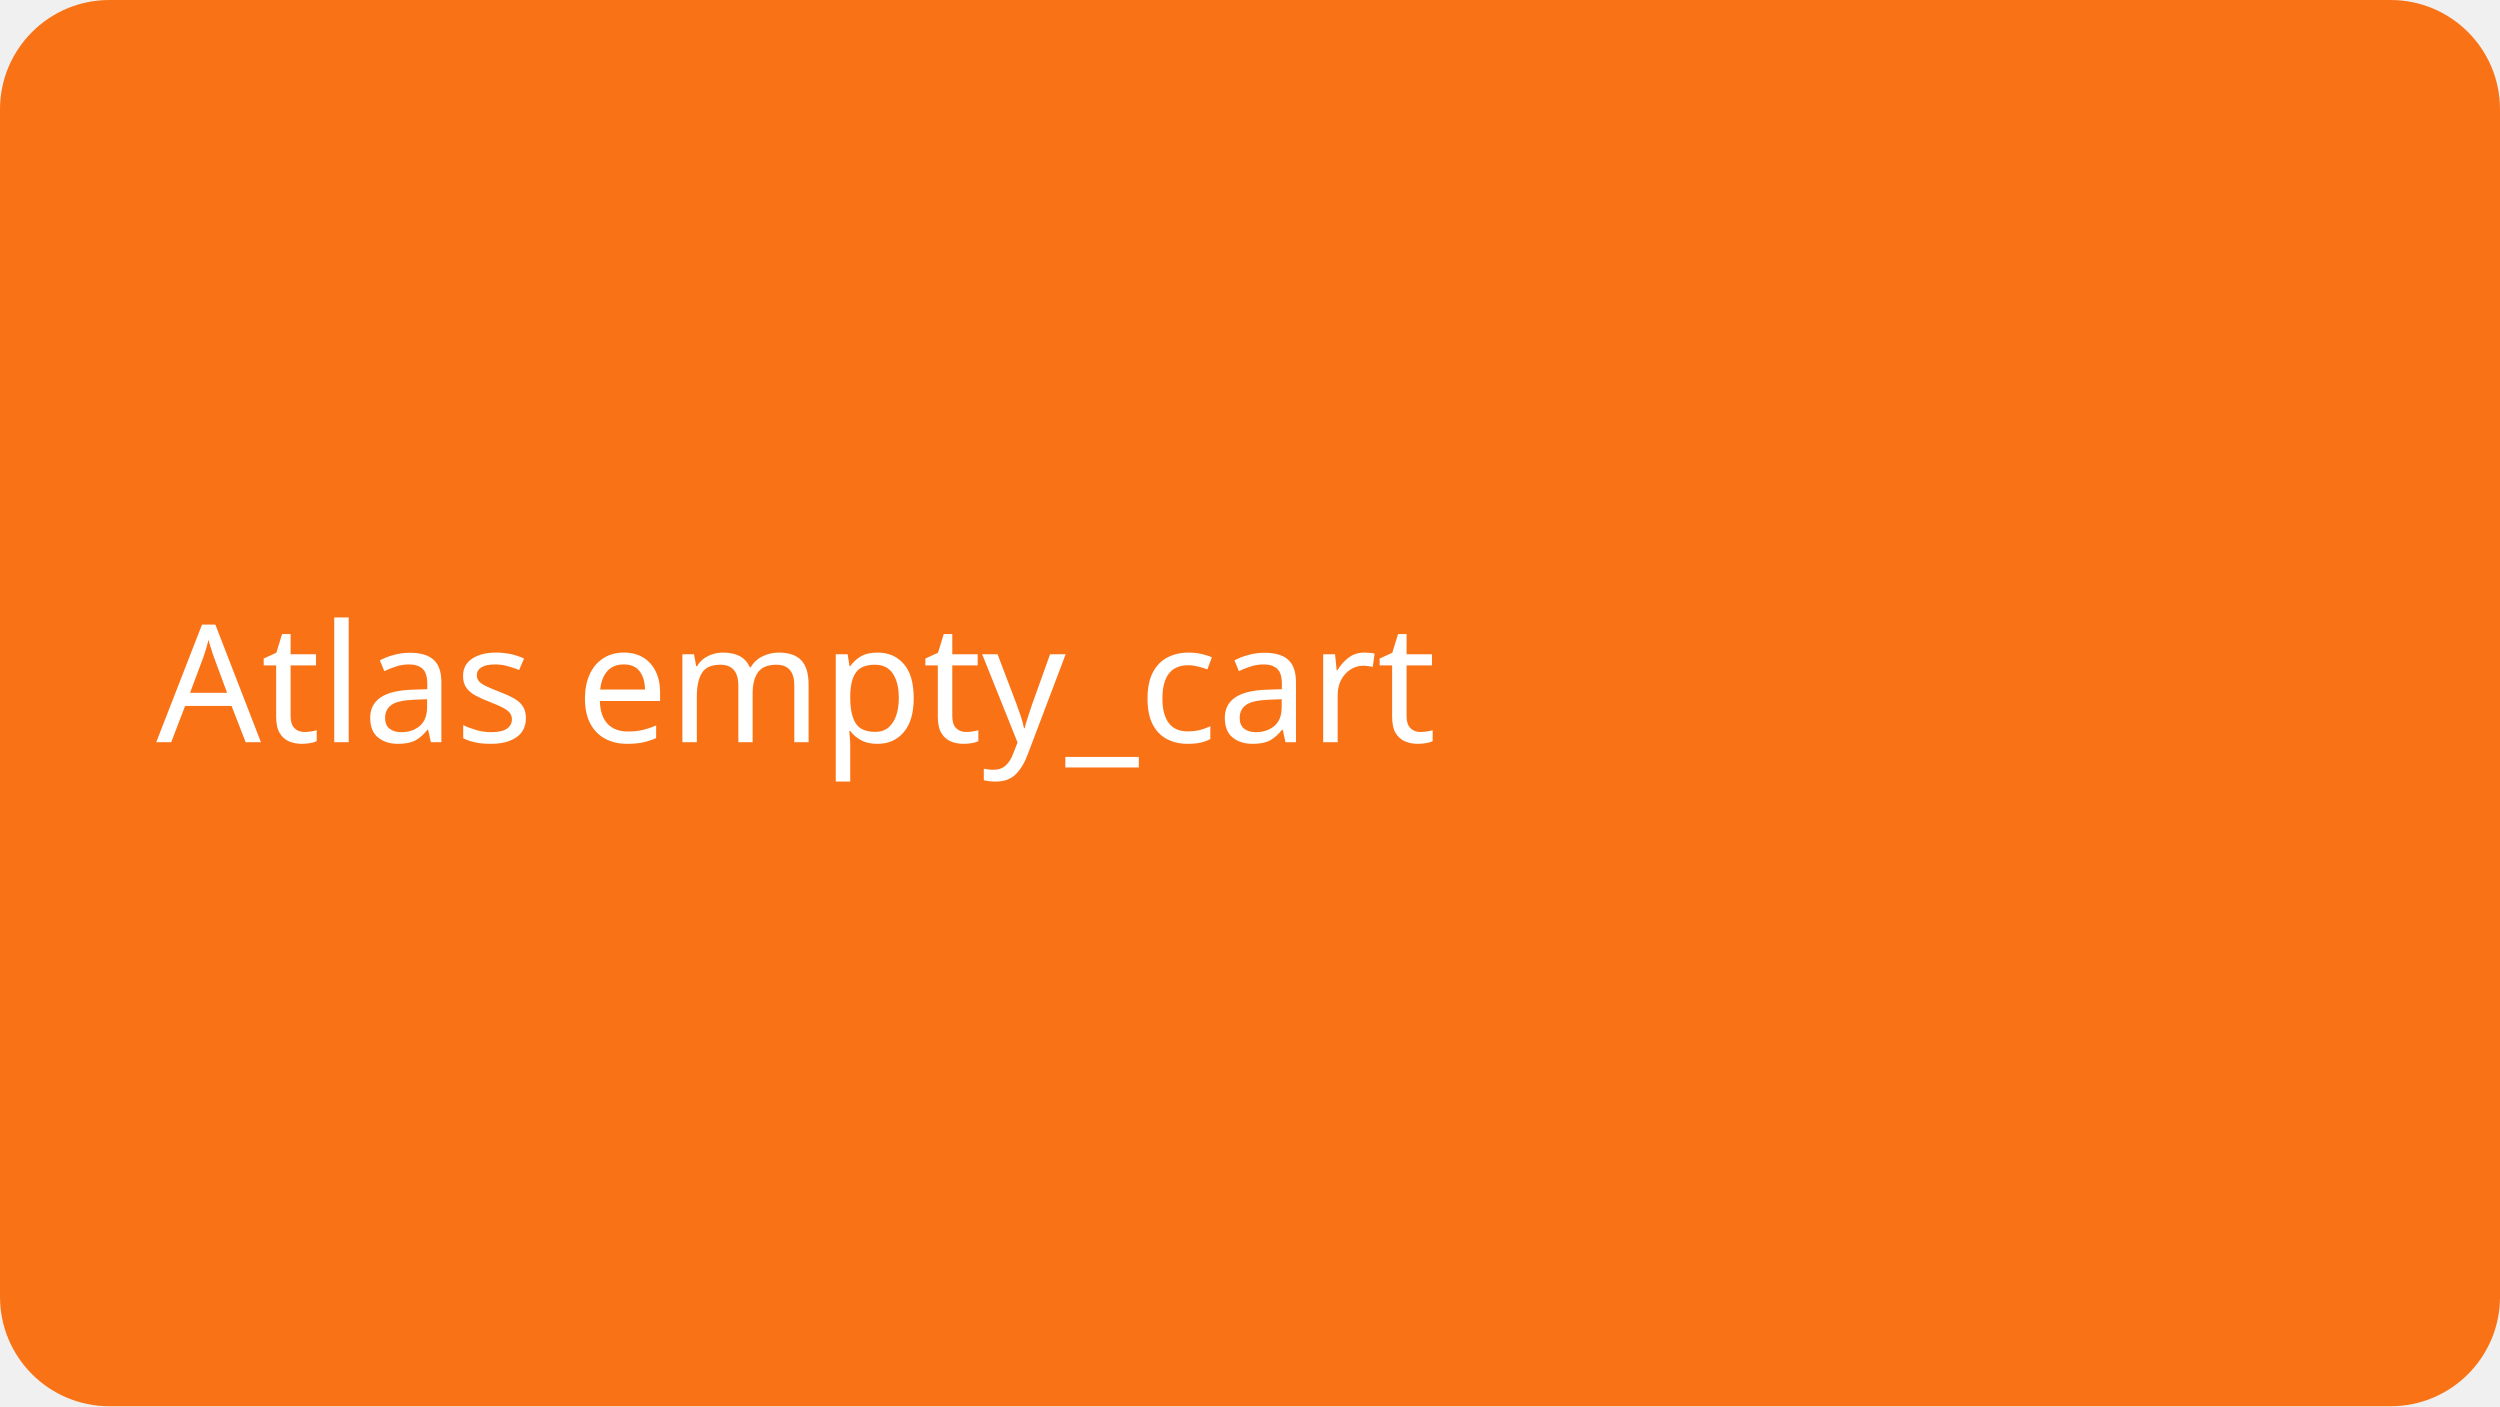
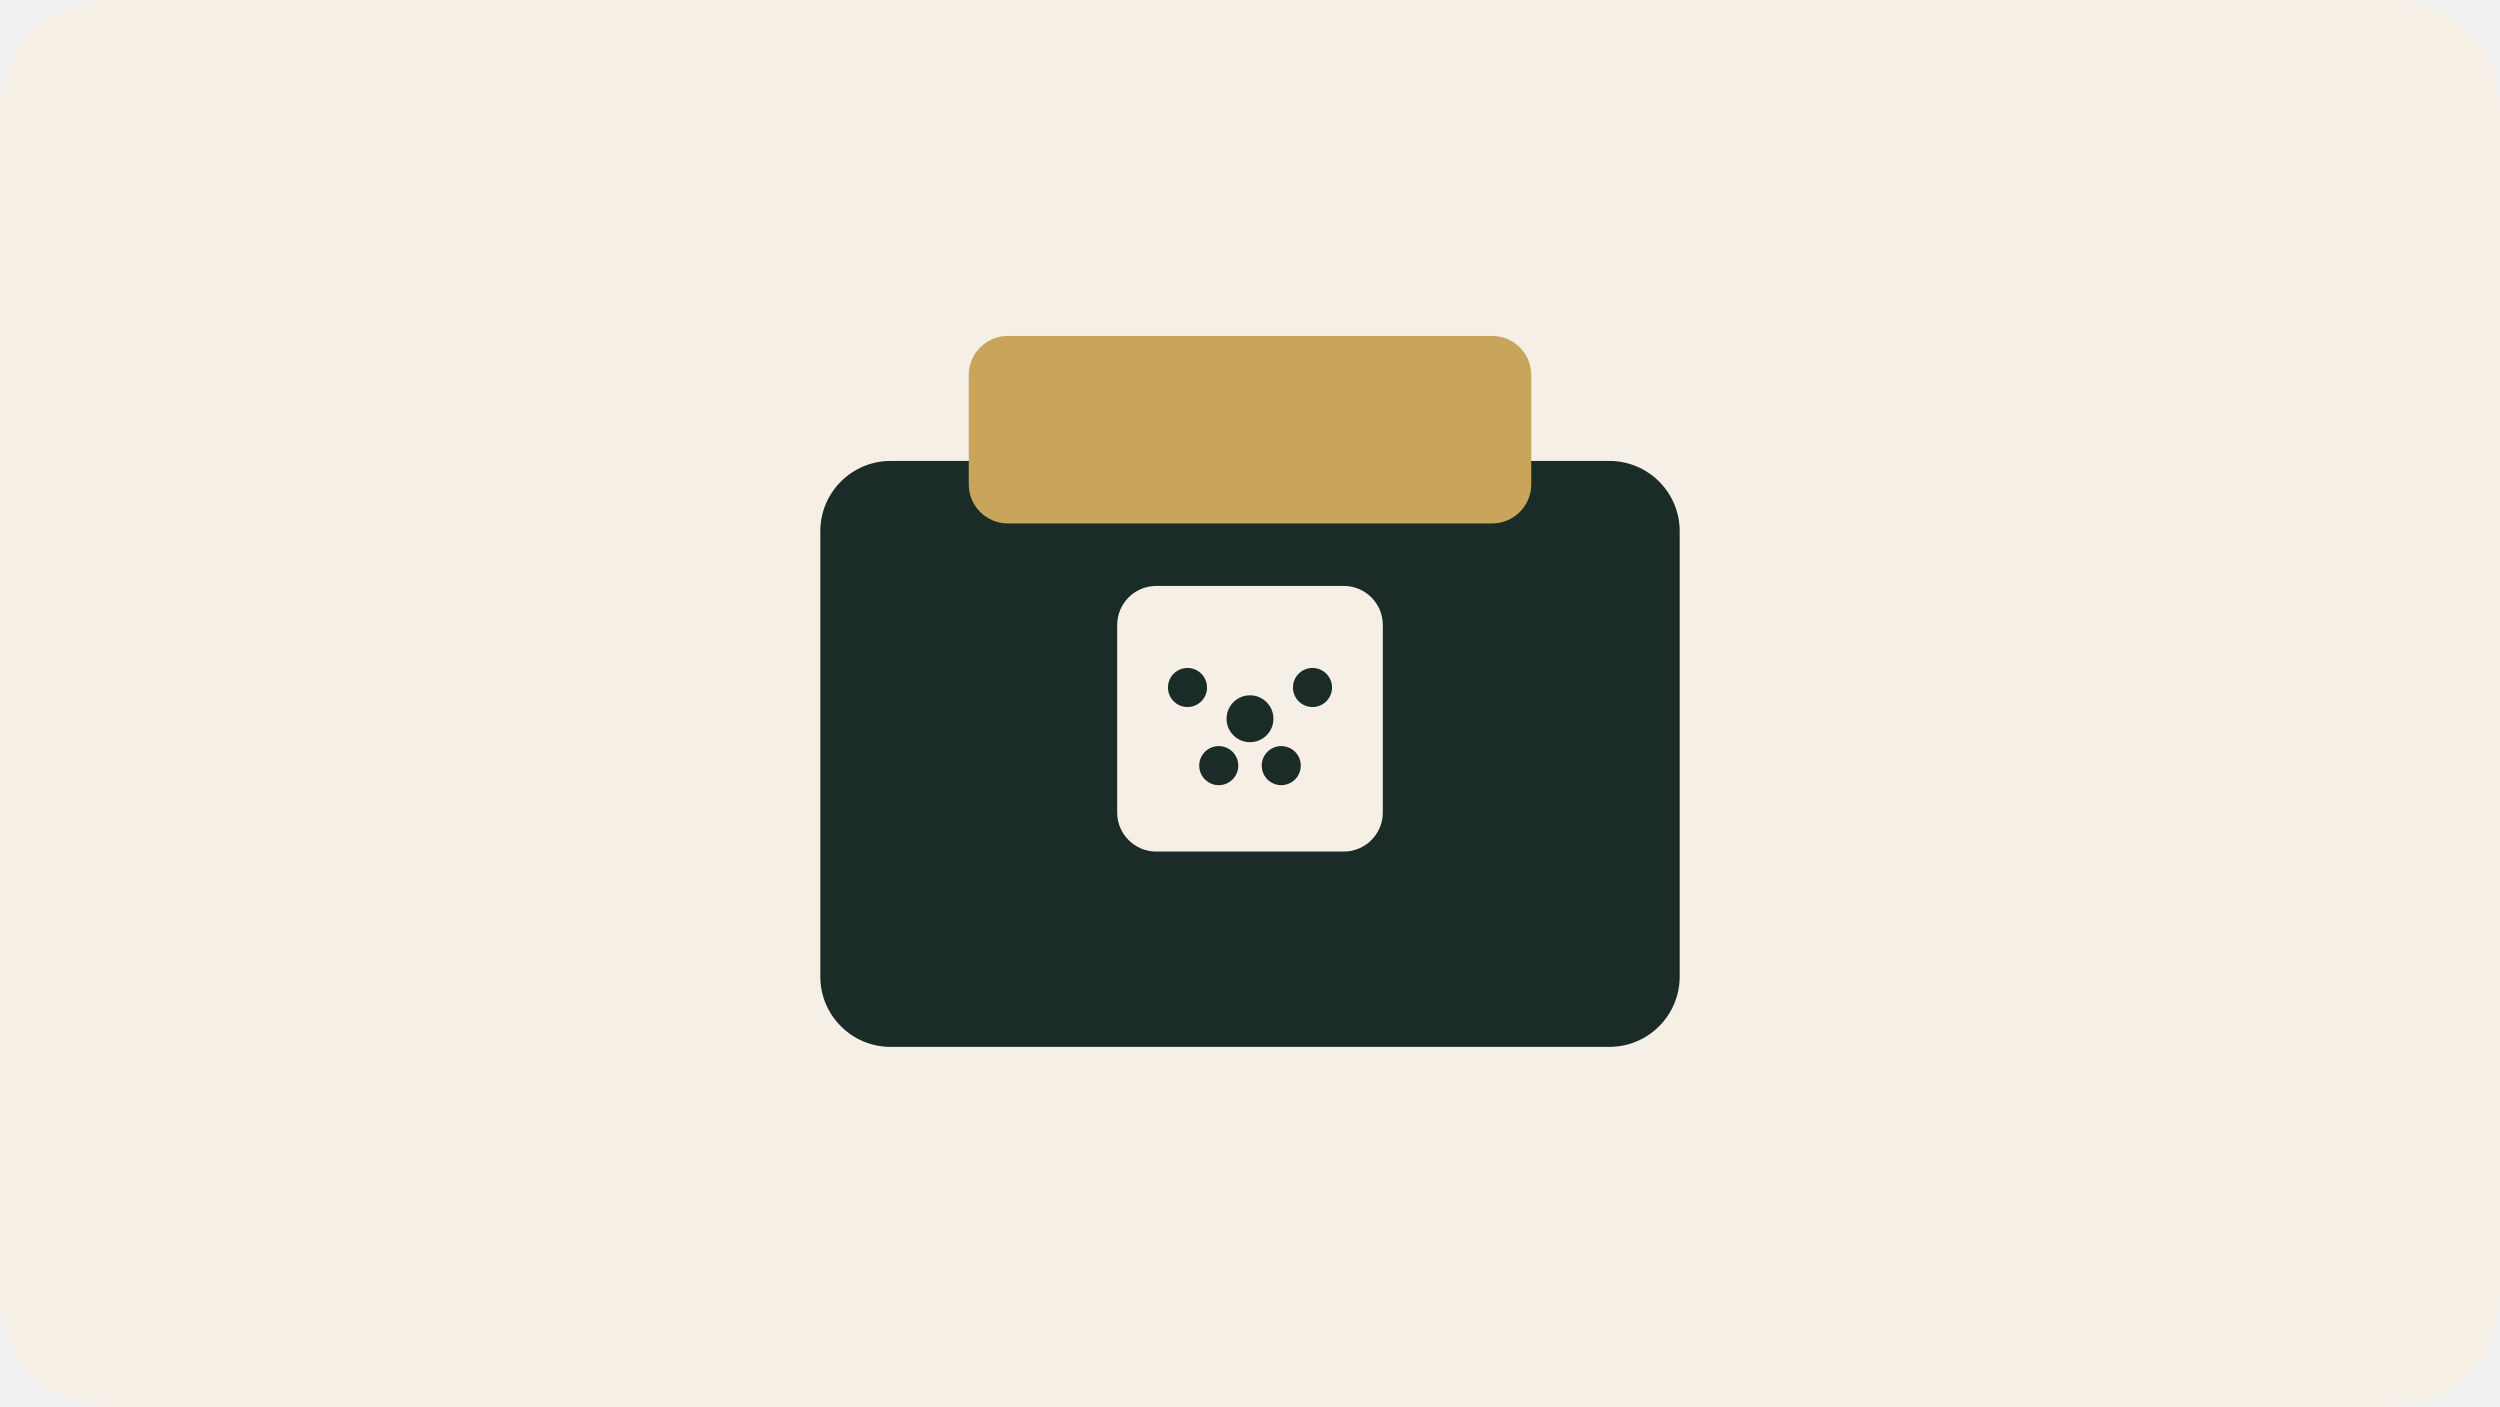
<svg xmlns="http://www.w3.org/2000/svg" width="640" height="360" viewBox="0 0 640 360">
-   <rect width="640" height="360" rx="28" fill="#f97316" />
-   <text x="40" y="190" fill="white" font-size="42" font-family="sans-serif">Atlas empty_cart</text>
+   <rect width="640" height="360" rx="28" fill="#F5EFE6" />
+   <rect x="210" y="118" width="220" height="150" rx="18" fill="#1A2B28" />
+   <rect x="248" y="86" width="144" height="48" rx="10" fill="#C9A55C" />
+   <rect x="286" y="150" width="68" height="68" rx="10" fill="#F5EFE6" />
+   <circle cx="320" cy="184" r="6" fill="#1A2B28" />
+   <circle cx="304" cy="176" r="5" fill="#1A2B28" />
+   <circle cx="336" cy="176" r="5" fill="#1A2B28" />
+   <circle cx="312" cy="196" r="5" fill="#1A2B28" />
+   <circle cx="328" cy="196" r="5" fill="#1A2B28" />
</svg>
